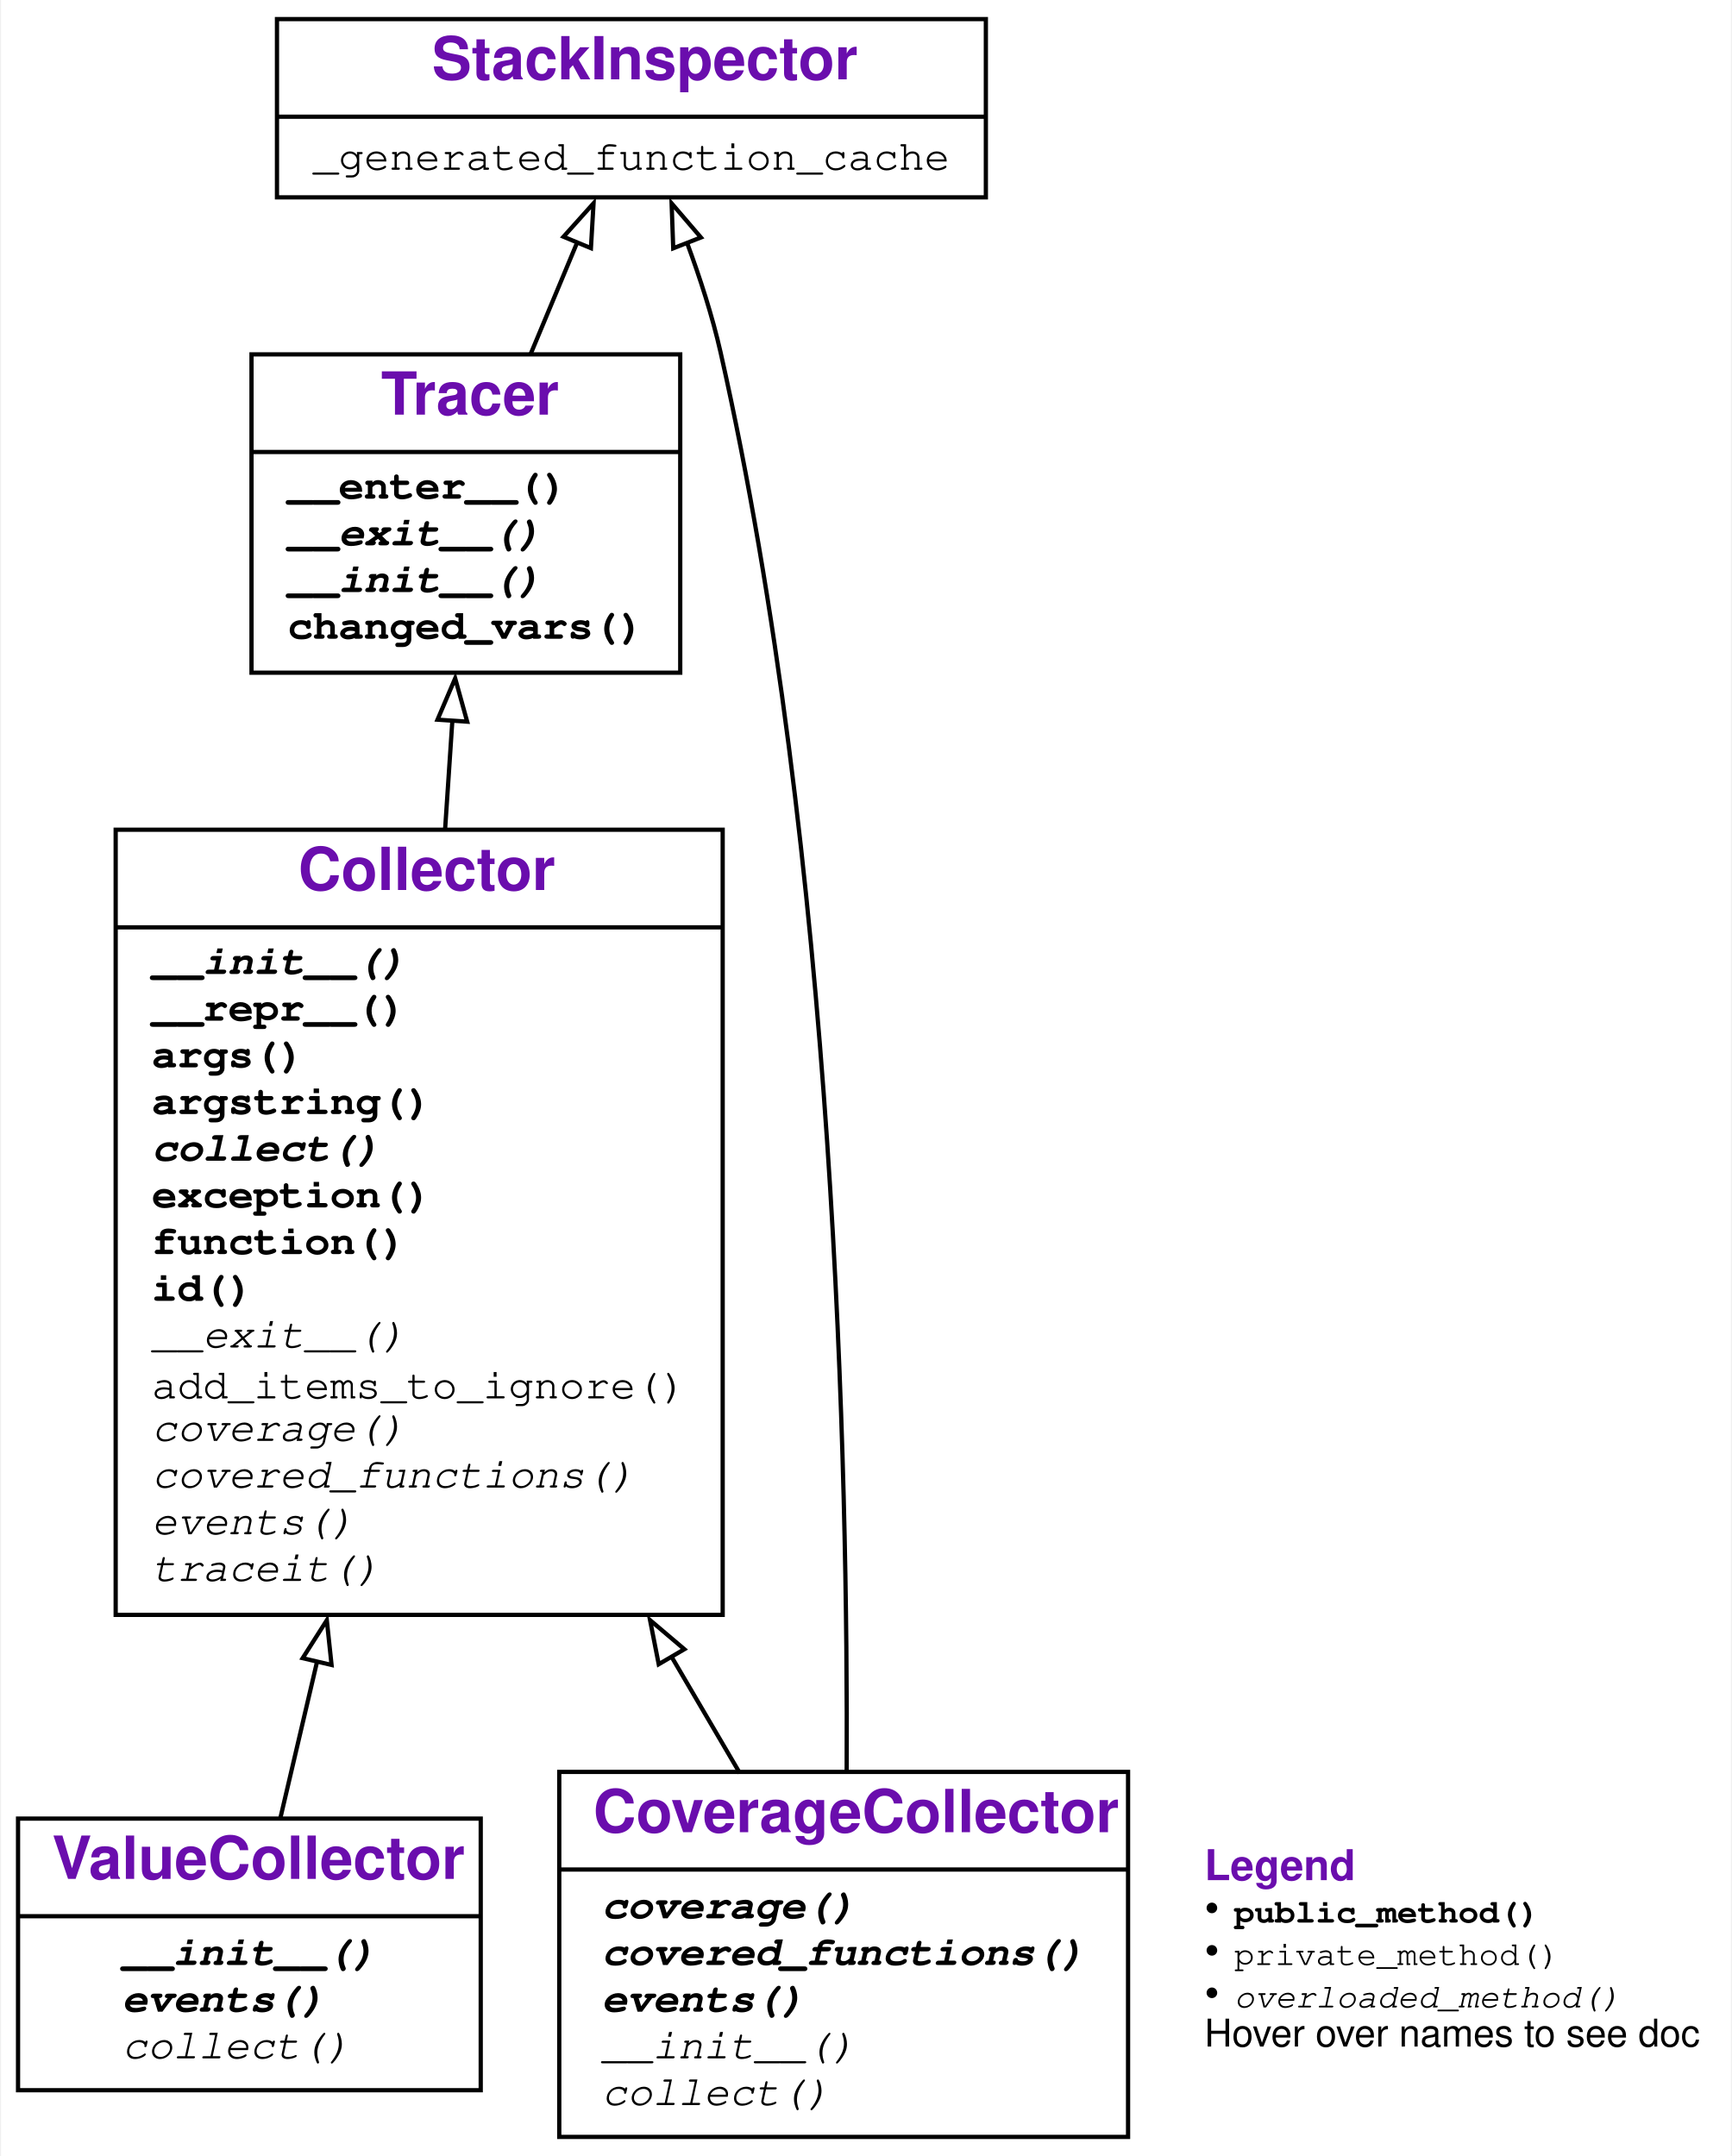
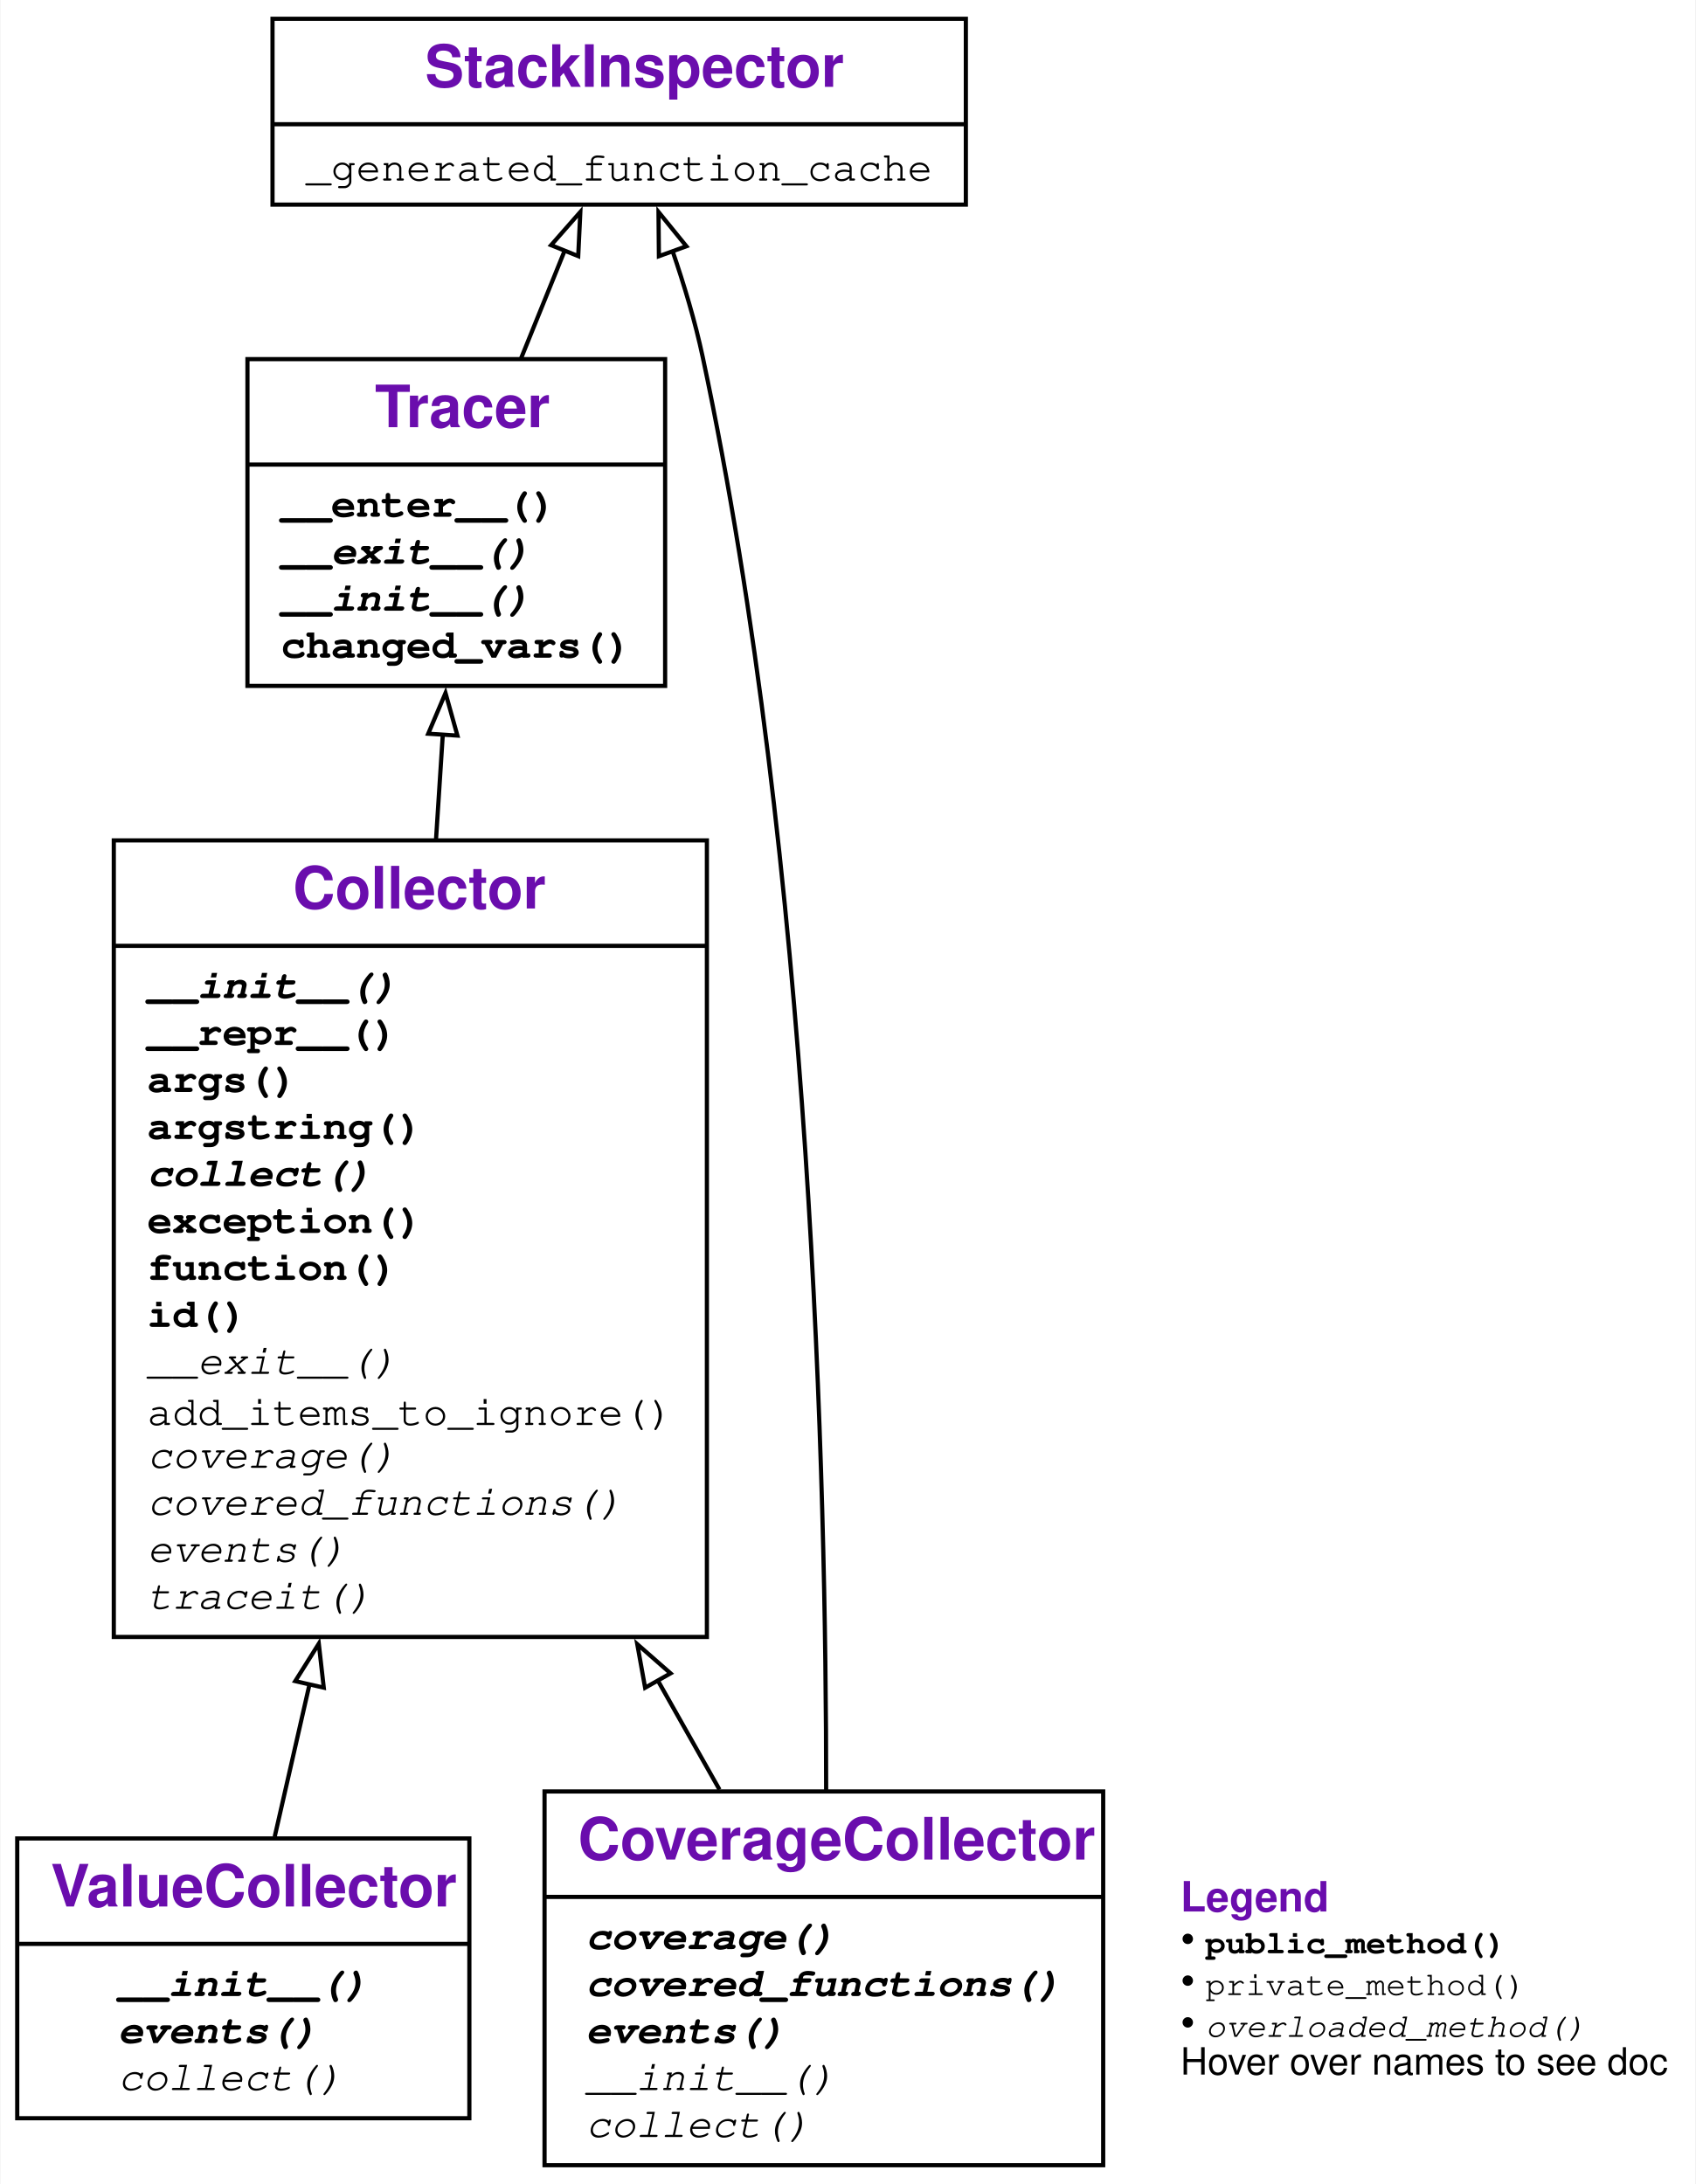
- <svg xmlns="http://www.w3.org/2000/svg" xmlns:xlink="http://www.w3.org/1999/xlink" width="408pt" height="508pt" viewBox="0.00 0.00 407.50 508.00">
-   <g id="graph0" class="graph" transform="scale(1 1) rotate(0) translate(4 504)">
+ <svg xmlns="http://www.w3.org/2000/svg" xmlns:xlink="http://www.w3.org/1999/xlink" width="406pt" height="523pt" viewBox="0.00 0.00 405.75 523.00">
+   <g id="graph0" class="graph" transform="scale(1 1) rotate(0) translate(4 519)">
    <g id="a_graph0">
      <a xlink:title="CoverageCollector class hierarchy">
-         <polygon fill="white" stroke="none" points="-4,4 -4,-504 403.5,-504 403.5,4 -4,4" />
+         <polygon fill="white" stroke="none" points="-4,4 -4,-519 401.75,-519 401.75,4 -4,4" />
      </a>
    </g>
    <g id="node1" class="node">
      <g id="a_node1">
        <a xlink:href="#" xlink:title="class CoverageCollector:&#10;A class to record covered locations during execution.">
-           <polygon fill="none" stroke="black" points="127.5,-0.5 127.5,-86.5 261.5,-86.5 261.5,-0.5 127.5,-0.5" />
-           <text text-anchor="start" x="135.5" y="-72.3" font-family="Raleway, Helvetica, Arial, sans-serif" font-weight="bold" font-size="14.00" fill="#6a0dad">CoverageCollector</text>
-           <polyline fill="none" stroke="black" points="127.5,-63.5 261.5,-63.5" />
+           <polygon fill="none" stroke="black" points="126.25,-0.5 126.25,-90 260,-90 260,-0.5 126.25,-0.5" />
+           <text text-anchor="start" x="134.25" y="-73.7" font-family="Raleway, Helvetica, Arial, sans-serif" font-weight="bold" font-size="14.00" fill="#6a0dad">CoverageCollector</text>
+           <polyline fill="none" stroke="black" points="126.25,-64.75 260,-64.75" />
          <g id="a_node1_0">
            <a xlink:href="#" xlink:title="CoverageCollector">
              <g id="a_node1_1">
                <a xlink:href="#" xlink:title="coverage(self) -&gt; Set[Tuple[Callable, int]]:&#10;Return a set (function, lineno) with all locations covered.">
-                   <text text-anchor="start" x="137.5" y="-52" font-family="'Fira Mono', 'Source Code Pro', 'Courier', monospace" font-weight="bold" font-style="italic" font-size="10.00">coverage()</text>
+                   <text text-anchor="start" x="136.12" y="-52.25" font-family="'Fira Mono', 'Source Code Pro', 'Courier', monospace" font-weight="bold" font-style="italic" font-size="10.00">coverage()</text>
                </a>
              </g>
              <g id="a_node1_2">
                <a xlink:href="#" xlink:title="covered_functions(self) -&gt; Set[Callable]:&#10;Return a set with all functions covered.">
-                   <text text-anchor="start" x="137.5" y="-41" font-family="'Fira Mono', 'Source Code Pro', 'Courier', monospace" font-weight="bold" font-style="italic" font-size="10.00">covered_functions()</text>
+                   <text text-anchor="start" x="136.12" y="-41" font-family="'Fira Mono', 'Source Code Pro', 'Courier', monospace" font-weight="bold" font-style="italic" font-size="10.00">covered_functions()</text>
                </a>
              </g>
              <g id="a_node1_3">
                <a xlink:href="#" xlink:title="events(self) -&gt; Set[Tuple[str, int]]:&#10;Return the set of locations covered.&#10;Each location comes as a pair (`function_name`, `lineno`).">
-                   <text text-anchor="start" x="137.5" y="-30" font-family="'Fira Mono', 'Source Code Pro', 'Courier', monospace" font-weight="bold" font-style="italic" font-size="10.00">events()</text>
+                   <text text-anchor="start" x="136.12" y="-29.75" font-family="'Fira Mono', 'Source Code Pro', 'Courier', monospace" font-weight="bold" font-style="italic" font-size="10.00">events()</text>
                </a>
              </g>
              <g id="a_node1_4">
                <a xlink:href="#" xlink:title="__init__(self) -&gt; None:&#10;Constructor.">
-                   <text text-anchor="start" x="137.5" y="-19" font-family="'Fira Mono', 'Source Code Pro', 'Courier', monospace" font-style="italic" font-size="10.00">__init__()</text>
+                   <text text-anchor="start" x="136.12" y="-18.5" font-family="'Fira Mono', 'Source Code Pro', 'Courier', monospace" font-style="italic" font-size="10.00">__init__()</text>
                </a>
              </g>
              <g id="a_node1_5">
                <a xlink:href="#" xlink:title="collect(self, frame: frame, event: str, arg: Any) -&gt; None:&#10;Save coverage for an observed event.">
-                   <text text-anchor="start" x="137.5" y="-8" font-family="'Fira Mono', 'Source Code Pro', 'Courier', monospace" font-style="italic" font-size="10.00">collect()</text>
+                   <text text-anchor="start" x="136.12" y="-7.25" font-family="'Fira Mono', 'Source Code Pro', 'Courier', monospace" font-style="italic" font-size="10.00">collect()</text>
                </a>
              </g>
            </a>
          </g>
        </a>
      </g>
    </g>
    <g id="node2" class="node">
      <g id="a_node2">
        <a xlink:href="#" xlink:title="class Collector:&#10;A class to record events during execution.">
-           <polygon fill="none" stroke="black" points="23,-123.5 23,-308.5 166,-308.5 166,-123.5 23,-123.5" />
-           <text text-anchor="start" x="66" y="-294.3" font-family="Raleway, Helvetica, Arial, sans-serif" font-weight="bold" font-size="14.00" fill="#6a0dad">Collector</text>
-           <polyline fill="none" stroke="black" points="23,-285.5 166,-285.5" />
+           <polygon fill="none" stroke="black" points="23.12,-127 23.12,-317.75 165.12,-317.75 165.12,-127 23.12,-127" />
+           <text text-anchor="start" x="66" y="-301.45" font-family="Raleway, Helvetica, Arial, sans-serif" font-weight="bold" font-size="14.00" fill="#6a0dad">Collector</text>
+           <polyline fill="none" stroke="black" points="23.12,-292.5 165.12,-292.5" />
          <g id="a_node2_6">
            <a xlink:href="#" xlink:title="Collector">
              <g id="a_node2_7">
                <a xlink:href="#" xlink:title="__init__(self) -&gt; None:&#10;Constructor.">
-                   <text text-anchor="start" x="31.5" y="-274.5" font-family="'Fira Mono', 'Source Code Pro', 'Courier', monospace" font-weight="bold" font-style="italic" font-size="10.00">__init__()</text>
+                   <text text-anchor="start" x="31.12" y="-280" font-family="'Fira Mono', 'Source Code Pro', 'Courier', monospace" font-weight="bold" font-style="italic" font-size="10.00">__init__()</text>
                </a>
              </g>
              <g id="a_node2_8">
                <a xlink:href="#" xlink:title="__repr__(self) -&gt; str:&#10;Return a string representation of the collector">
-                   <text text-anchor="start" x="31.5" y="-263.5" font-family="'Fira Mono', 'Source Code Pro', 'Courier', monospace" font-weight="bold" font-size="10.00">__repr__()</text>
+                   <text text-anchor="start" x="31.12" y="-268.75" font-family="'Fira Mono', 'Source Code Pro', 'Courier', monospace" font-weight="bold" font-size="10.00">__repr__()</text>
                </a>
              </g>
              <g id="a_node2_9">
                <a xlink:href="#" xlink:title="args(self) -&gt; Dict[str, Any]:&#10;Return a dict of argument names and values from the first call">
-                   <text text-anchor="start" x="31.5" y="-252.5" font-family="'Fira Mono', 'Source Code Pro', 'Courier', monospace" font-weight="bold" font-size="10.00">args()</text>
+                   <text text-anchor="start" x="31.12" y="-257.5" font-family="'Fira Mono', 'Source Code Pro', 'Courier', monospace" font-weight="bold" font-size="10.00">args()</text>
                </a>
              </g>
              <g id="a_node2_10">
                <a xlink:href="#" xlink:title="argstring(self) -&gt; str:&#10;Return the list of arguments from the first call,&#10;as a printable string">
-                   <text text-anchor="start" x="31.5" y="-241.5" font-family="'Fira Mono', 'Source Code Pro', 'Courier', monospace" font-weight="bold" font-size="10.00">argstring()</text>
+                   <text text-anchor="start" x="31.12" y="-246.25" font-family="'Fira Mono', 'Source Code Pro', 'Courier', monospace" font-weight="bold" font-size="10.00">argstring()</text>
                </a>
              </g>
              <g id="a_node2_11">
                <a xlink:href="#" xlink:title="collect(self, frame: frame, event: str, arg: Any) -&gt; None:&#10;Collector function. To be overloaded in subclasses.">
-                   <text text-anchor="start" x="31.5" y="-230.5" font-family="'Fira Mono', 'Source Code Pro', 'Courier', monospace" font-weight="bold" font-style="italic" font-size="10.00">collect()</text>
+                   <text text-anchor="start" x="31.12" y="-235" font-family="'Fira Mono', 'Source Code Pro', 'Courier', monospace" font-weight="bold" font-style="italic" font-size="10.00">collect()</text>
                </a>
              </g>
              <g id="a_node2_12">
                <a xlink:href="#" xlink:title="exception(self) -&gt; Optional[Type]:&#10;Return the exception class from the first call,&#10;or None if no exception was raised.">
-                   <text text-anchor="start" x="31.5" y="-219.5" font-family="'Fira Mono', 'Source Code Pro', 'Courier', monospace" font-weight="bold" font-size="10.00">exception()</text>
+                   <text text-anchor="start" x="31.12" y="-223.75" font-family="'Fira Mono', 'Source Code Pro', 'Courier', monospace" font-weight="bold" font-size="10.00">exception()</text>
                </a>
              </g>
              <g id="a_node2_13">
                <a xlink:href="#" xlink:title="function(self) -&gt; Callable:&#10;Return the function from the first call, as a function object">
-                   <text text-anchor="start" x="31.5" y="-208.5" font-family="'Fira Mono', 'Source Code Pro', 'Courier', monospace" font-weight="bold" font-size="10.00">function()</text>
+                   <text text-anchor="start" x="31.12" y="-212.5" font-family="'Fira Mono', 'Source Code Pro', 'Courier', monospace" font-weight="bold" font-size="10.00">function()</text>
                </a>
              </g>
              <g id="a_node2_14">
                <a xlink:href="#" xlink:title="id(self) -&gt; str:&#10;Return an identifier for the collector,&#10;created from the first call">
-                   <text text-anchor="start" x="31.5" y="-197.5" font-family="'Fira Mono', 'Source Code Pro', 'Courier', monospace" font-weight="bold" font-size="10.00">id()</text>
+                   <text text-anchor="start" x="31.12" y="-201.25" font-family="'Fira Mono', 'Source Code Pro', 'Courier', monospace" font-weight="bold" font-size="10.00">id()</text>
                </a>
              </g>
              <g id="a_node2_15">
                <a xlink:href="#" xlink:title="__exit__(self, exc_tp: Type, exc_value: BaseException, exc_traceback: traceback) -&gt; Optional[bool]:&#10;Exit the `with` block.">
-                   <text text-anchor="start" x="31.5" y="-186.5" font-family="'Fira Mono', 'Source Code Pro', 'Courier', monospace" font-style="italic" font-size="10.00">__exit__()</text>
+                   <text text-anchor="start" x="31.12" y="-190" font-family="'Fira Mono', 'Source Code Pro', 'Courier', monospace" font-style="italic" font-size="10.00">__exit__()</text>
                </a>
              </g>
              <g id="a_node2_16">
                <a xlink:href="#" xlink:title="add_items_to_ignore(self, items_to_ignore: List[Union[Type, Callable]]) -&gt; None:&#10;Define additional classes and functions to ignore during collection&#10;(typically `Debugger` classes using these collectors).">
-                   <text text-anchor="start" x="31.5" y="-174.5" font-family="'Fira Mono', 'Source Code Pro', 'Courier', monospace" font-size="10.00">add_items_to_ignore()</text>
+                   <text text-anchor="start" x="31.12" y="-177.75" font-family="'Fira Mono', 'Source Code Pro', 'Courier', monospace" font-size="10.00">add_items_to_ignore()</text>
                </a>
              </g>
              <g id="a_node2_17">
                <a xlink:href="#" xlink:title="coverage(self) -&gt; Set[Tuple[Callable, int]]:&#10;Return a set (function, lineno) with locations covered.&#10;To be overloaded in subclasses.">
-                   <text text-anchor="start" x="31.5" y="-164.5" font-family="'Fira Mono', 'Source Code Pro', 'Courier', monospace" font-style="italic" font-size="10.00">coverage()</text>
+                   <text text-anchor="start" x="31.12" y="-167.5" font-family="'Fira Mono', 'Source Code Pro', 'Courier', monospace" font-style="italic" font-size="10.00">coverage()</text>
                </a>
              </g>
              <g id="a_node2_18">
                <a xlink:href="#" xlink:title="covered_functions(self) -&gt; Set[Callable]:&#10;Set of covered functions. To be overloaded in subclasses.">
-                   <text text-anchor="start" x="31.5" y="-153.5" font-family="'Fira Mono', 'Source Code Pro', 'Courier', monospace" font-style="italic" font-size="10.00">covered_functions()</text>
+                   <text text-anchor="start" x="31.12" y="-156.25" font-family="'Fira Mono', 'Source Code Pro', 'Courier', monospace" font-style="italic" font-size="10.00">covered_functions()</text>
                </a>
              </g>
              <g id="a_node2_19">
                <a xlink:href="#" xlink:title="events(self) -&gt; Set:&#10;Return a collection of events. To be overridden in subclasses.">
-                   <text text-anchor="start" x="31.5" y="-142.5" font-family="'Fira Mono', 'Source Code Pro', 'Courier', monospace" font-style="italic" font-size="10.00">events()</text>
+                   <text text-anchor="start" x="31.12" y="-145" font-family="'Fira Mono', 'Source Code Pro', 'Courier', monospace" font-style="italic" font-size="10.00">events()</text>
                </a>
              </g>
              <g id="a_node2_20">
                <a xlink:href="#" xlink:title="traceit(self, frame: frame, event: str, arg: Any) -&gt; None:&#10;Tracing function.&#10;Saves the first function and calls collect().">
-                   <text text-anchor="start" x="31.5" y="-131.5" font-family="'Fira Mono', 'Source Code Pro', 'Courier', monospace" font-style="italic" font-size="10.00">traceit()</text>
+                   <text text-anchor="start" x="31.12" y="-133.75" font-family="'Fira Mono', 'Source Code Pro', 'Courier', monospace" font-style="italic" font-size="10.00">traceit()</text>
                </a>
              </g>
            </a>
          </g>
        </a>
      </g>
    </g>
    <g id="edge1" class="edge">
-       <path fill="none" stroke="black" d="M170.04,-86.21C165.01,-94.79 159.5,-104.17 153.84,-113.83" />
-       <polygon fill="none" stroke="black" points="150.93,-111.87 148.89,-122.26 156.97,-115.41 150.93,-111.87" />
+       <path fill="none" stroke="black" d="M168.14,-90.44C163.52,-98.63 158.51,-107.49 153.35,-116.61" />
+       <polygon fill="none" stroke="black" points="150.33,-114.84 148.45,-125.27 156.42,-118.29 150.33,-114.84" />
    </g>
    <g id="node4" class="node">
      <g id="a_node4">
        <a xlink:href="StackInspector.ipynb" xlink:title="class StackInspector:&#10;Provide functions to inspect the stack">
-           <polygon fill="none" stroke="black" points="61,-457.5 61,-499.5 228,-499.5 228,-457.5 61,-457.5" />
-           <text text-anchor="start" x="97.5" y="-485.3" font-family="Raleway, Helvetica, Arial, sans-serif" font-weight="bold" font-size="14.00" fill="#6a0dad">StackInspector</text>
-           <polyline fill="none" stroke="black" points="61,-476.5 228,-476.5" />
+           <polygon fill="none" stroke="black" points="61.12,-470 61.12,-514.5 227.12,-514.5 227.12,-470 61.12,-470" />
+           <text text-anchor="start" x="97.62" y="-498.2" font-family="Raleway, Helvetica, Arial, sans-serif" font-weight="bold" font-size="14.00" fill="#6a0dad">StackInspector</text>
+           <polyline fill="none" stroke="black" points="61.12,-489.25 227.12,-489.25" />
          <g id="a_node4_21">
            <a xlink:href="#" xlink:title="StackInspector">
              <g id="a_node4_22">
                <a xlink:href="StackInspector.ipynb" xlink:title="_generated_function_cache = {('remove_html_markup', 1): &lt;function remove_html_markup&gt;, ('middle', 1): &lt;function middle&gt;}">
-                   <text text-anchor="start" x="69.5" y="-464" font-family="'Fira Mono', 'Source Code Pro', 'Courier', monospace" font-size="10.00">_generated_function_cache</text>
+                   <text text-anchor="start" x="69.12" y="-475.75" font-family="'Fira Mono', 'Source Code Pro', 'Courier', monospace" font-size="10.00">_generated_function_cache</text>
                </a>
              </g>
            </a>
          </g>
        </a>
      </g>
    </g>
    <g id="edge4" class="edge">
-       <path fill="none" stroke="black" d="M195.21,-86.31C195.54,-156.43 192.47,-301.75 165.5,-421 163.56,-429.56 160.64,-438.58 157.59,-446.83" />
-       <polygon fill="none" stroke="black" points="154.35,-445.5 153.97,-456.09 160.87,-448.05 154.35,-445.5" />
+       <path fill="none" stroke="black" d="M193.67,-90.35C193.71,-162.8 190.19,-311.18 164.12,-433.5 162.33,-441.92 159.67,-450.8 156.86,-459.01" />
+       <polygon fill="none" stroke="black" points="153.63,-457.65 153.53,-468.25 160.21,-460.03 153.63,-457.65" />
    </g>
    <g id="node3" class="node">
      <g id="a_node3">
        <a xlink:href="Tracer.ipynb" xlink:title="class Tracer:&#10;A class for tracing a piece of code. Use as `with Tracer(): block()`">
-           <polygon fill="none" stroke="black" points="55,-345.5 55,-420.5 156,-420.5 156,-345.5 55,-345.5" />
-           <text text-anchor="start" x="85.5" y="-406.3" font-family="Raleway, Helvetica, Arial, sans-serif" font-weight="bold" font-size="14.00" fill="#6a0dad">Tracer</text>
-           <polyline fill="none" stroke="black" points="55,-397.5 156,-397.5" />
+           <polygon fill="none" stroke="black" points="55.12,-354.75 55.12,-433 155.12,-433 155.12,-354.75 55.12,-354.75" />
+           <text text-anchor="start" x="85.62" y="-416.7" font-family="Raleway, Helvetica, Arial, sans-serif" font-weight="bold" font-size="14.00" fill="#6a0dad">Tracer</text>
+           <polyline fill="none" stroke="black" points="55.12,-407.75 155.12,-407.75" />
          <g id="a_node3_23">
            <a xlink:href="#" xlink:title="Tracer">
              <g id="a_node3_24">
                <a xlink:href="Tracer.ipynb" xlink:title="__enter__(self) -&gt; Any:&#10;Called at begin of `with` block. Turn tracing on.">
-                   <text text-anchor="start" x="63.5" y="-386.5" font-family="'Fira Mono', 'Source Code Pro', 'Courier', monospace" font-weight="bold" font-size="10.00">__enter__()</text>
+                   <text text-anchor="start" x="63.12" y="-395.25" font-family="'Fira Mono', 'Source Code Pro', 'Courier', monospace" font-weight="bold" font-size="10.00">__enter__()</text>
                </a>
              </g>
              <g id="a_node3_25">
                <a xlink:href="Tracer.ipynb" xlink:title="__exit__(self, exc_tp: Type, exc_value: BaseException, exc_traceback: traceback) -&gt; Optional[bool]:&#10;Called at end of `with` block. Turn tracing off.&#10;Return `None` if ok, not `None` if internal error.">
-                   <text text-anchor="start" x="63.5" y="-375.5" font-family="'Fira Mono', 'Source Code Pro', 'Courier', monospace" font-weight="bold" font-style="italic" font-size="10.00">__exit__()</text>
+                   <text text-anchor="start" x="63.12" y="-384" font-family="'Fira Mono', 'Source Code Pro', 'Courier', monospace" font-weight="bold" font-style="italic" font-size="10.00">__exit__()</text>
                </a>
              </g>
              <g id="a_node3_26">
                <a xlink:href="Tracer.ipynb" xlink:title="__init__(self, file: &lt;class 'TextIO'&gt; = &lt;ipykernel.iostream.OutStream object&gt;) -&gt; None:&#10;Create a new tracer.&#10;If `file` is given, output to `file` instead of stdout.">
-                   <text text-anchor="start" x="63.5" y="-364.5" font-family="'Fira Mono', 'Source Code Pro', 'Courier', monospace" font-weight="bold" font-style="italic" font-size="10.00">__init__()</text>
+                   <text text-anchor="start" x="63.12" y="-372.75" font-family="'Fira Mono', 'Source Code Pro', 'Courier', monospace" font-weight="bold" font-style="italic" font-size="10.00">__init__()</text>
                </a>
              </g>
              <g id="a_node3_27">
                <a xlink:href="Tracer.ipynb" xlink:title="changed_vars(self, new_vars: Dict[str, Any]) -&gt; Dict[str, Any]:&#10;Track changed variables, based on `new_vars` observed.">
-                   <text text-anchor="start" x="63.5" y="-353.5" font-family="'Fira Mono', 'Source Code Pro', 'Courier', monospace" font-weight="bold" font-size="10.00">changed_vars()</text>
+                   <text text-anchor="start" x="63.12" y="-361.5" font-family="'Fira Mono', 'Source Code Pro', 'Courier', monospace" font-weight="bold" font-size="10.00">changed_vars()</text>
                </a>
              </g>
            </a>
          </g>
        </a>
      </g>
    </g>
    <g id="edge2" class="edge">
-       <path fill="none" stroke="black" d="M100.58,-308.19C101.18,-317.2 101.77,-326.08 102.33,-334.38" />
-       <polygon fill="none" stroke="black" points="98.82,-334.43 102.98,-344.17 105.81,-333.96 98.82,-334.43" />
+       <path fill="none" stroke="black" d="M100.27,-318.04C100.83,-326.7 101.38,-335.22 101.9,-343.23" />
+       <polygon fill="none" stroke="black" points="98.4,-343.3 102.54,-353.05 105.39,-342.85 98.4,-343.3" />
    </g>
    <g id="edge3" class="edge">
-       <path fill="none" stroke="black" d="M120.69,-420.42C124.35,-429.19 128.22,-438.47 131.75,-446.94" />
-       <polygon fill="none" stroke="black" points="128.5,-448.22 135.58,-456.1 134.96,-445.53 128.5,-448.22" />
+       <path fill="none" stroke="black" d="M120.65,-433.24C124.14,-441.86 127.8,-450.91 131.17,-459.23" />
+       <polygon fill="none" stroke="black" points="127.82,-460.29 134.82,-468.25 134.31,-457.67 127.82,-460.29" />
    </g>
    <g id="node5" class="node">
      <g id="a_node5">
        <a xlink:href="#" xlink:title="class ValueCollector:&#10;&quot;A class to collect local variables and their values.">
-           <polygon fill="none" stroke="black" points="0,-11.5 0,-75.5 109,-75.5 109,-11.5 0,-11.5" />
-           <text text-anchor="start" x="8" y="-61.3" font-family="Raleway, Helvetica, Arial, sans-serif" font-weight="bold" font-size="14.00" fill="#6a0dad">ValueCollector</text>
-           <polyline fill="none" stroke="black" points="0,-52.5 109,-52.5" />
+           <polygon fill="none" stroke="black" points="0,-11.75 0,-78.75 108.25,-78.75 108.25,-11.75 0,-11.75" />
+           <text text-anchor="start" x="8" y="-62.45" font-family="Raleway, Helvetica, Arial, sans-serif" font-weight="bold" font-size="14.00" fill="#6a0dad">ValueCollector</text>
+           <polyline fill="none" stroke="black" points="0,-53.5 108.25,-53.5" />
          <g id="a_node5_28">
            <a xlink:href="#" xlink:title="ValueCollector">
              <g id="a_node5_29">
                <a xlink:href="#" xlink:title="__init__(self) -&gt; None:&#10;Constructor.">
-                   <text text-anchor="start" x="24.5" y="-41" font-family="'Fira Mono', 'Source Code Pro', 'Courier', monospace" font-weight="bold" font-style="italic" font-size="10.00">__init__()</text>
+                   <text text-anchor="start" x="24.12" y="-41" font-family="'Fira Mono', 'Source Code Pro', 'Courier', monospace" font-weight="bold" font-style="italic" font-size="10.00">__init__()</text>
                </a>
              </g>
              <g id="a_node5_30">
                <a xlink:href="#" xlink:title="events(self) -&gt; Set[str]:&#10;A set of (variable, value) pairs observed">
-                   <text text-anchor="start" x="24.5" y="-30" font-family="'Fira Mono', 'Source Code Pro', 'Courier', monospace" font-weight="bold" font-style="italic" font-size="10.00">events()</text>
+                   <text text-anchor="start" x="24.12" y="-29.75" font-family="'Fira Mono', 'Source Code Pro', 'Courier', monospace" font-weight="bold" font-style="italic" font-size="10.00">events()</text>
                </a>
              </g>
              <g id="a_node5_31">
                <a xlink:href="#" xlink:title="collect(self, frame: frame, event: str, arg: Any) -&gt; None:&#10;Collector function. To be overloaded in subclasses.">
-                   <text text-anchor="start" x="24.5" y="-19" font-family="'Fira Mono', 'Source Code Pro', 'Courier', monospace" font-style="italic" font-size="10.00">collect()</text>
+                   <text text-anchor="start" x="24.12" y="-18.5" font-family="'Fira Mono', 'Source Code Pro', 'Courier', monospace" font-style="italic" font-size="10.00">collect()</text>
                </a>
              </g>
            </a>
          </g>
        </a>
      </g>
    </g>
    <g id="edge5" class="edge">
-       <path fill="none" stroke="black" d="M61.74,-75.38C64.3,-86.28 67.34,-99.22 70.51,-112.76" />
-       <polygon fill="none" stroke="black" points="67.05,-113.3 72.74,-122.24 73.86,-111.7 67.05,-113.3" />
+       <path fill="none" stroke="black" d="M61.65,-79.19C64.11,-89.95 66.98,-102.54 69.99,-115.7" />
+       <polygon fill="none" stroke="black" points="66.56,-116.42 72.2,-125.39 73.39,-114.86 66.56,-116.42" />
    </g>
    <g id="node6" class="node">
-       <text text-anchor="start" x="279.5" y="-61" font-family="Raleway, Helvetica, Arial, sans-serif" font-weight="bold" font-size="10.00" fill="#6a0dad">Legend</text>
-       <text text-anchor="start" x="279.5" y="-51" font-family="Raleway, Helvetica, Arial, sans-serif" font-size="10.00">• </text>
-       <text text-anchor="start" x="286.5" y="-51" font-family="'Fira Mono', 'Source Code Pro', 'Courier', monospace" font-weight="bold" font-size="8.00">public_method()</text>
-       <text text-anchor="start" x="279.5" y="-41" font-family="Raleway, Helvetica, Arial, sans-serif" font-size="10.00">• </text>
-       <text text-anchor="start" x="286.5" y="-41" font-family="'Fira Mono', 'Source Code Pro', 'Courier', monospace" font-size="8.00">private_method()</text>
-       <text text-anchor="start" x="279.5" y="-31" font-family="Raleway, Helvetica, Arial, sans-serif" font-size="10.00">• </text>
-       <text text-anchor="start" x="286.5" y="-31" font-family="'Fira Mono', 'Source Code Pro', 'Courier', monospace" font-style="italic" font-size="8.00">overloaded_method()</text>
-       <text text-anchor="start" x="279.5" y="-21.8" font-family="Helvetica,sans-Serif" font-size="9.00">Hover over names to see doc</text>
+       <text text-anchor="start" x="278.5" y="-61.25" font-family="Raleway, Helvetica, Arial, sans-serif" font-weight="bold" font-size="10.00" fill="#6a0dad">Legend</text>
+       <text text-anchor="start" x="278.5" y="-51.25" font-family="Raleway, Helvetica, Arial, sans-serif" font-size="10.00">• </text>
+       <text text-anchor="start" x="284.5" y="-51.25" font-family="'Fira Mono', 'Source Code Pro', 'Courier', monospace" font-weight="bold" font-size="8.00">public_method()</text>
+       <text text-anchor="start" x="278.5" y="-41.25" font-family="Raleway, Helvetica, Arial, sans-serif" font-size="10.00">• </text>
+       <text text-anchor="start" x="284.5" y="-41.25" font-family="'Fira Mono', 'Source Code Pro', 'Courier', monospace" font-size="8.00">private_method()</text>
+       <text text-anchor="start" x="278.5" y="-31.25" font-family="Raleway, Helvetica, Arial, sans-serif" font-size="10.00">• </text>
+       <text text-anchor="start" x="284.5" y="-31.25" font-family="'Fira Mono', 'Source Code Pro', 'Courier', monospace" font-style="italic" font-size="8.00">overloaded_method()</text>
+       <text text-anchor="start" x="278.5" y="-22.2" font-family="Helvetica,sans-Serif" font-size="9.00">Hover over names to see doc</text>
    </g>
  </g>
</svg>
